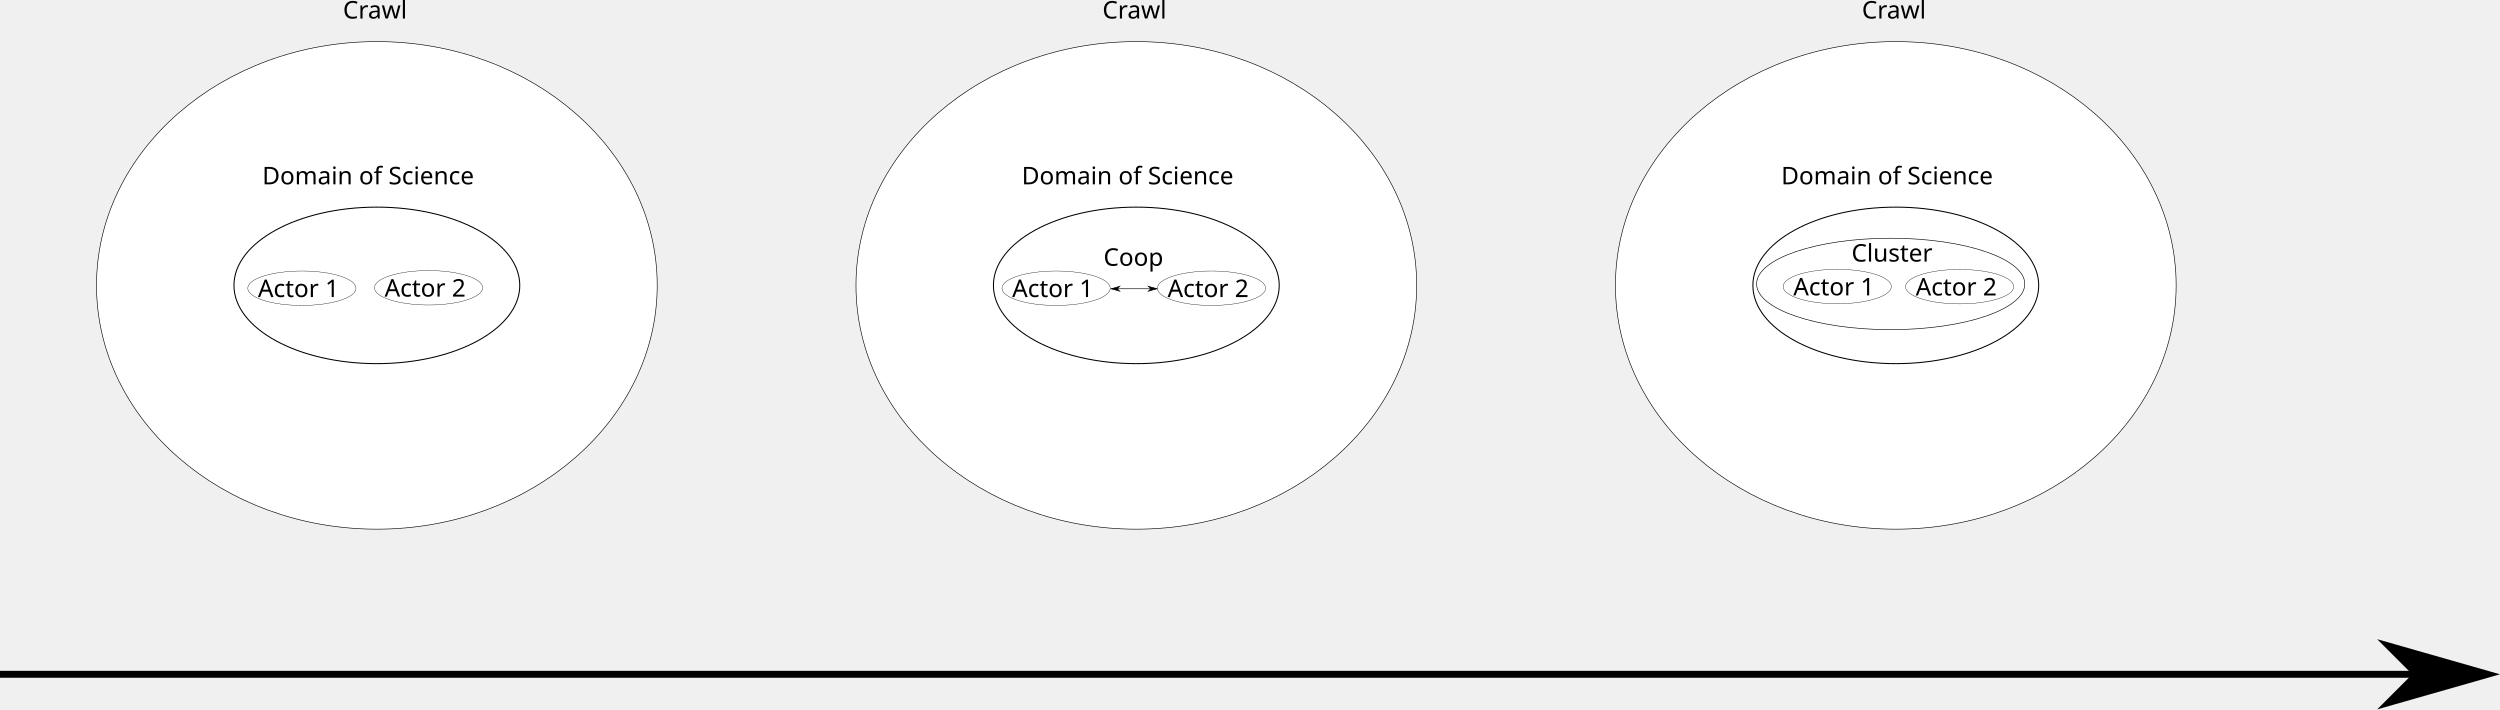
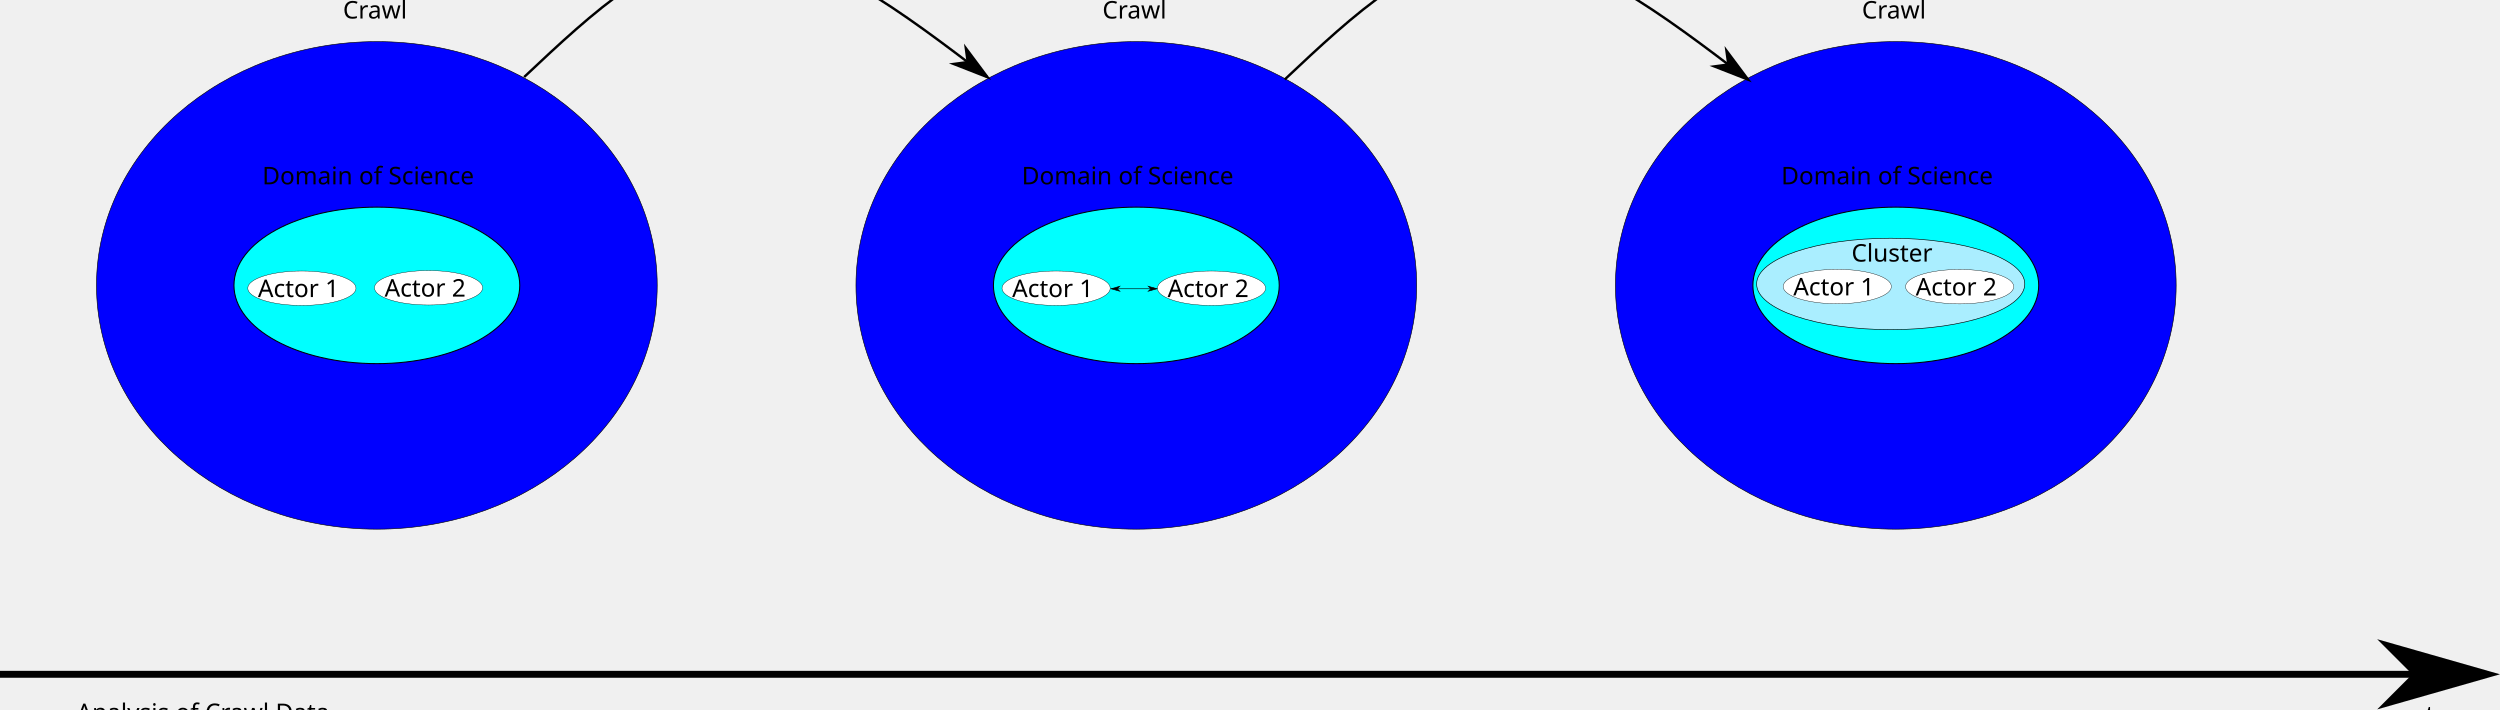
<svg xmlns="http://www.w3.org/2000/svg" width="1085.324mm" height="307.967mm" viewBox="0 0 1085.324 307.967" version="1.1" id="svg8">
  <defs id="defs2">
+     <marker orient="auto" refY="0.0" refX="0.0" id="marker1153" style="overflow:visible;">
+       <path id="path893" d="M 0.0,0.0 L 5.0,-5.0 L -12.5,0.0 L 5.0,5.0 L 0.0,0.0 z " style="fill-rule:evenodd;stroke:#000000;stroke-width:1pt;stroke-opacity:1;fill:#000000;fill-opacity:1" transform="scale(0.8) rotate(180) translate(12.5,0)" />
+     </marker>
    <marker orient="auto" refY="0" refX="0" id="marker5026" style="overflow:visible">
      <path id="path5024" d="M 0,0 5,-5 -12.5,0 5,5 Z" style="fill:#000000;fill-opacity:1;fill-rule:evenodd;stroke:#000000;stroke-width:1pt;stroke-opacity:1" transform="matrix(-0.8,0,0,-0.8,-10,0)" />
    </marker>
    <marker orient="auto" refY="0" refX="0" id="marker4992" style="overflow:visible">
      <path id="path4990" d="M 0,0 5,-5 -12.5,0 5,5 Z" style="fill:#000000;fill-opacity:1;fill-rule:evenodd;stroke:#000000;stroke-width:1pt;stroke-opacity:1" transform="matrix(0.8,0,0,0.8,10,0)" />
    </marker>
    <marker orient="auto" refY="0" refX="0" id="Arrow1Lend" style="overflow:visible">
      <path id="path4650" d="M 0,0 5,-5 -12.5,0 5,5 Z" style="fill:#000000;fill-opacity:1;fill-rule:evenodd;stroke:#000000;stroke-width:1pt;stroke-opacity:1" transform="matrix(-0.8,0,0,-0.8,-10,0)" />
    </marker>
    <marker orient="auto" refY="0" refX="0" id="Arrow1Lstart" style="overflow:visible">
      <path id="path4647" d="M 0,0 5,-5 -12.5,0 5,5 Z" style="fill:#000000;fill-opacity:1;fill-rule:evenodd;stroke:#000000;stroke-width:1pt;stroke-opacity:1" transform="matrix(0.8,0,0,0.8,10,0)" />
    </marker>
+     <marker orient="auto" refY="0" refX="0" id="marker1153-3" style="overflow:visible">
+       <path id="path893-6" d="M 0,0 5,-5 -12.5,0 5,5 Z" style="fill:#000000;fill-opacity:1;fill-rule:evenodd;stroke:#000000;stroke-width:1pt;stroke-opacity:1" transform="matrix(-0.8,0,0,-0.8,-10,0)" />
+     </marker>
  </defs>
  <g id="layer1" transform="translate(381,101.5659)">
    <g id="layer4">
      <path style="fill:none;stroke:#000000;stroke-width:3;stroke-linecap:butt;stroke-linejoin:miter;stroke-miterlimit:4;stroke-dasharray:none;stroke-opacity:1;marker-end:url(#marker5026)" d="M -381,191.167 H 698.5" id="path4988" />
-       <ellipse style="opacity:1;fill:#ffffff;fill-opacity:1;stroke:#000000;stroke-width:0.265;stroke-miterlimit:4;stroke-dasharray:none;stroke-opacity:1" id="path5461" cx="-217.393" cy="22.33" rx="121.708" ry="105.833" />
-       <ellipse style="opacity:1;fill:#ffffff;fill-opacity:1;stroke:#000000;stroke-width:0.265;stroke-miterlimit:4;stroke-dasharray:none;stroke-opacity:1" id="path5461-0" cx="112.314" cy="22.33" rx="121.708" ry="105.833" />
-       <ellipse style="opacity:1;fill:#ffffff;fill-opacity:1;stroke:#000000;stroke-width:0.265;stroke-miterlimit:4;stroke-dasharray:none;stroke-opacity:1" id="path5461-2" cx="442.02" cy="22.33" rx="121.708" ry="105.833" />
+       <ellipse style="opacity:1;fill:#0000ff;fill-opacity:1;stroke:#000000;stroke-width:0.265;stroke-miterlimit:4;stroke-dasharray:none;stroke-opacity:1" id="path5461" cx="-217.393" cy="22.33" rx="121.708" ry="105.833" />
+       <ellipse style="opacity:1;fill:#0000ff;fill-opacity:1;stroke:#000000;stroke-width:0.265;stroke-miterlimit:4;stroke-dasharray:none;stroke-opacity:1" id="path5461-0" cx="112.314" cy="22.33" rx="121.708" ry="105.833" />
+       <ellipse style="opacity:1;fill:#0000ff;fill-opacity:1;stroke:#000000;stroke-width:0.265;stroke-miterlimit:4;stroke-dasharray:none;stroke-opacity:1" id="path5461-2" cx="442.02" cy="22.33" rx="121.708" ry="105.833" />
      <text xml:space="preserve" style="font-style:normal;font-weight:normal;font-size:10.583px;line-height:1.25;font-family:sans-serif;letter-spacing:0px;word-spacing:0px;fill:#000000;fill-opacity:1;stroke:none;stroke-width:0.265" x="62.549" y="-21.542" id="text5457-3">
        <tspan id="tspan5455-7" x="62.549" y="-21.542" style="stroke-width:0.265">Domain of Science</tspan>
        <tspan x="62.549" y="-8.313" style="stroke-width:0.265" id="tspan5459-5" />
      </text>
      <text xml:space="preserve" style="font-style:normal;font-weight:normal;font-size:10.583px;line-height:1.25;font-family:sans-serif;letter-spacing:0px;word-spacing:0px;fill:#000000;fill-opacity:1;stroke:none;stroke-width:0.265" x="392.256" y="-21.542" id="text5457-9">
        <tspan id="tspan5455-2" x="392.256" y="-21.542" style="stroke-width:0.265">Domain of Science</tspan>
        <tspan x="392.256" y="-8.313" style="stroke-width:0.265" id="tspan5459-2" />
      </text>
    </g>
  </g>
  <g id="layer3" transform="translate(381,101.5659)">
-     <g id="g5422" transform="translate(-130.0329,-2.196285)">
-       <ellipse ry="33.973" rx="62.038" cy="24.526" cx="-87.36" id="path4538" style="opacity:1;fill:#ffffff;fill-opacity:1;stroke:#000000;stroke-width:0.449;stroke-miterlimit:4;stroke-dasharray:none;stroke-opacity:1" />
-       <g transform="translate(-1.417411,-2.834821)" id="g4544">
+     <g id="g5422" transform="translate(-130.0329,-2.196285)" style="fill:#00ffff">
+       <ellipse ry="33.973" rx="62.038" cy="24.526" cx="-87.36" id="path4538" style="opacity:1;fill:#00ffff;fill-opacity:1;stroke:#000000;stroke-width:0.449;stroke-miterlimit:4;stroke-dasharray:none;stroke-opacity:1" />
+       <g transform="translate(-1.417411,-2.834821)" id="g4544" style="fill:#00ffff">
        <ellipse id="path18" cx="-118.496" cy="28.59" rx="23.489" ry="7.472" style="opacity:1;fill:#ffffff;fill-opacity:1;stroke:#000000;stroke-width:0.156;stroke-miterlimit:4;stroke-dasharray:none;stroke-opacity:1" />
-         <text xml:space="preserve" style="font-style:normal;font-weight:normal;font-size:10.583px;line-height:1.25;font-family:sans-serif;letter-spacing:0px;word-spacing:0px;fill:#000000;fill-opacity:1;stroke:none;stroke-width:0.265;image-rendering:auto" x="-137.583" y="32.417" id="text16">
-           <tspan id="tspan14" x="-137.583" y="32.417" style="stroke-width:0.265">Actor 1</tspan>
+         <text xml:space="preserve" style="font-style:normal;font-weight:normal;font-size:10.583px;line-height:1.25;font-family:sans-serif;letter-spacing:0px;word-spacing:0px;fill:#000000;fill-opacity:1;stroke:none;stroke-width:0.265;image-rendering:auto;" x="-137.583" y="32.417" id="text16">
+           <tspan id="tspan14" x="-137.583" y="32.417" style="stroke-width:0.265;fill:#000000;">Actor 1</tspan>
        </text>
      </g>
-       <g transform="translate(53.57813,-3.023816)" id="g4544-3">
+       <g transform="translate(53.57813,-3.023816)" id="g4544-3" style="fill:#00ffff">
        <ellipse id="path18-6" cx="-118.496" cy="28.59" rx="23.489" ry="7.472" style="opacity:1;fill:#ffffff;fill-opacity:1;stroke:#000000;stroke-width:0.156;stroke-miterlimit:4;stroke-dasharray:none;stroke-opacity:1" />
-         <text xml:space="preserve" style="font-style:normal;font-weight:normal;font-size:10.583px;line-height:1.25;font-family:sans-serif;letter-spacing:0px;word-spacing:0px;fill:#000000;fill-opacity:1;stroke:none;stroke-width:0.265;image-rendering:auto" x="-137.583" y="32.417" id="text16-7">
-           <tspan id="tspan14-5" x="-137.583" y="32.417" style="stroke-width:0.265">Actor 2</tspan>
+         <text xml:space="preserve" style="font-style:normal;font-weight:normal;font-size:10.583px;line-height:1.25;font-family:sans-serif;letter-spacing:0px;word-spacing:0px;fill:#000000;fill-opacity:1;stroke:none;stroke-width:0.265;image-rendering:auto;" x="-137.583" y="32.417" id="text16-7">
+           <tspan id="tspan14-5" x="-137.583" y="32.417" style="stroke-width:0.265;fill:#000000;">Actor 2</tspan>
        </text>
      </g>
    </g>
-     <g id="g5453" transform="translate(189.0394,-1.961447)">
-       <ellipse ry="33.973" rx="62.038" cy="24.292" cx="252.981" id="path4538-2" style="opacity:1;fill:#ffffff;fill-opacity:1;stroke:#000000;stroke-width:0.449;stroke-miterlimit:4;stroke-dasharray:none;stroke-opacity:1" />
-       <ellipse ry="19.844" rx="58.208" cy="23.664" cx="250.766" id="path4641" style="opacity:1;fill:#ffffff;fill-opacity:1;stroke:#000000;stroke-width:0.265;stroke-miterlimit:4;stroke-dasharray:none;stroke-opacity:1" />
-       <g transform="translate(346.0637,-3.795108)" id="g4544-36">
+     <g id="g5453" transform="translate(189.0394,-1.961447)" style="fill:#00ffff">
+       <ellipse ry="33.973" rx="62.038" cy="24.292" cx="252.981" id="path4538-2" style="opacity:1;fill:#00ffff;fill-opacity:1;stroke:#000000;stroke-width:0.449;stroke-miterlimit:4;stroke-dasharray:none;stroke-opacity:1" />
+       <ellipse ry="19.844" rx="58.208" cy="23.664" cx="250.766" id="path4641" style="opacity:1;fill:#aaeeff;fill-opacity:1;stroke:#000000;stroke-width:0.265;stroke-miterlimit:4;stroke-dasharray:none;stroke-opacity:1" />
+       <g transform="translate(346.0637,-3.795108)" id="g4544-36" style="fill:#00ffff">
        <ellipse id="path18-0" cx="-118.496" cy="28.59" rx="23.489" ry="7.472" style="opacity:1;fill:#ffffff;fill-opacity:1;stroke:#000000;stroke-width:0.156;stroke-miterlimit:4;stroke-dasharray:none;stroke-opacity:1" />
-         <text xml:space="preserve" style="font-style:normal;font-weight:normal;font-size:10.583px;line-height:1.25;font-family:sans-serif;letter-spacing:0px;word-spacing:0px;fill:#000000;fill-opacity:1;stroke:none;stroke-width:0.265;image-rendering:auto" x="-137.583" y="32.417" id="text16-6">
-           <tspan id="tspan14-2" x="-137.583" y="32.417" style="stroke-width:0.265">Actor 1</tspan>
+         <text xml:space="preserve" style="font-style:normal;font-weight:normal;font-size:10.583px;line-height:1.25;font-family:sans-serif;letter-spacing:0px;word-spacing:0px;fill:#000000;fill-opacity:1;stroke:none;stroke-width:0.265;image-rendering:auto;" x="-137.583" y="32.417" id="text16-6">
+           <tspan id="tspan14-2" x="-137.583" y="32.417" style="stroke-width:0.265;fill:#000000;">Actor 1</tspan>
        </text>
      </g>
-       <g transform="translate(399.1953,-3.744084)" id="g4544-6">
+       <g transform="translate(399.1953,-3.744084)" id="g4544-6" style="fill:#00ffff">
        <ellipse id="path18-1" cx="-118.496" cy="28.59" rx="23.489" ry="7.472" style="opacity:1;fill:#ffffff;fill-opacity:1;stroke:#000000;stroke-width:0.156;stroke-miterlimit:4;stroke-dasharray:none;stroke-opacity:1" />
-         <text xml:space="preserve" style="font-style:normal;font-weight:normal;font-size:10.583px;line-height:1.25;font-family:sans-serif;letter-spacing:0px;word-spacing:0px;fill:#000000;fill-opacity:1;stroke:none;stroke-width:0.265;image-rendering:auto" x="-137.583" y="32.417" id="text16-8">
-           <tspan id="tspan14-7" x="-137.583" y="32.417" style="stroke-width:0.265">Actor 2</tspan>
+         <text xml:space="preserve" style="font-style:normal;font-weight:normal;font-size:10.583px;line-height:1.25;font-family:sans-serif;letter-spacing:0px;word-spacing:0px;fill:#000000;fill-opacity:1;stroke:none;stroke-width:0.265;image-rendering:auto;" x="-137.583" y="32.417" id="text16-8">
+           <tspan id="tspan14-7" x="-137.583" y="32.417" style="stroke-width:0.265;fill:#000000;">Actor 2</tspan>
        </text>
      </g>
-       <text id="text4982" y="13.963" x="233.742" style="font-style:normal;font-weight:normal;font-size:10.583px;line-height:1.25;font-family:sans-serif;letter-spacing:0px;word-spacing:0px;fill:#000000;fill-opacity:1;stroke:none;stroke-width:0.265" xml:space="preserve">
-         <tspan style="stroke-width:0.265" y="13.963" x="233.742" id="tspan4980">Cluster</tspan>
+       <text id="text4982" y="13.963" x="233.742" style="font-style:normal;font-weight:normal;font-size:10.583px;line-height:1.25;font-family:sans-serif;letter-spacing:0px;word-spacing:0px;fill:#000000;fill-opacity:1;stroke:none;stroke-width:0.265;" xml:space="preserve">
+         <tspan style="stroke-width:0.265;fill:#000000;" y="13.963" x="233.742" id="tspan4980">Cluster</tspan>
      </text>
    </g>
-     <g id="g5437" transform="translate(39.2227,-2.007303)">
-       <ellipse ry="33.973" rx="62.038" cy="24.337" cx="73.091" id="path4538-9" style="opacity:1;fill:#ffffff;fill-opacity:1;stroke:#000000;stroke-width:0.449;stroke-miterlimit:4;stroke-dasharray:none;stroke-opacity:1" />
-       <g transform="translate(156.7656,-3.023816)" id="g4544-35">
+     <g id="g5437" transform="translate(39.2227,-2.007303)" style="fill:#00ffff">
+       <ellipse ry="33.973" rx="62.038" cy="24.337" cx="73.091" id="path4538-9" style="opacity:1;fill:#00ffff;fill-opacity:1;stroke:#000000;stroke-width:0.449;stroke-miterlimit:4;stroke-dasharray:none;stroke-opacity:1" />
+       <g transform="translate(156.7656,-3.023816)" id="g4544-35" style="fill:#00ffff">
        <ellipse id="path18-62" cx="-118.496" cy="28.59" rx="23.489" ry="7.472" style="opacity:1;fill:#ffffff;fill-opacity:1;stroke:#000000;stroke-width:0.156;stroke-miterlimit:4;stroke-dasharray:none;stroke-opacity:1" />
-         <text xml:space="preserve" style="font-style:normal;font-weight:normal;font-size:10.583px;line-height:1.25;font-family:sans-serif;letter-spacing:0px;word-spacing:0px;fill:#000000;fill-opacity:1;stroke:none;stroke-width:0.265;image-rendering:auto" x="-137.583" y="32.417" id="text16-9">
-           <tspan id="tspan14-1" x="-137.583" y="32.417" style="stroke-width:0.265">Actor 1</tspan>
+         <text xml:space="preserve" style="font-style:normal;font-weight:normal;font-size:10.583px;line-height:1.25;font-family:sans-serif;letter-spacing:0px;word-spacing:0px;fill:#000000;fill-opacity:1;stroke:none;stroke-width:0.265;image-rendering:auto;" x="-137.583" y="32.417" id="text16-9">
+           <tspan id="tspan14-1" x="-137.583" y="32.417" style="stroke-width:0.265;fill:#000000;">Actor 1</tspan>
        </text>
      </g>
-       <g transform="translate(224.2344,-3.023816)" id="g4544-2">
+       <g transform="translate(224.2344,-3.023816)" id="g4544-2" style="fill:#00ffff">
        <ellipse id="path18-7" cx="-118.496" cy="28.59" rx="23.489" ry="7.472" style="opacity:1;fill:#ffffff;fill-opacity:1;stroke:#000000;stroke-width:0.156;stroke-miterlimit:4;stroke-dasharray:none;stroke-opacity:1" />
-         <text xml:space="preserve" style="font-style:normal;font-weight:normal;font-size:10.583px;line-height:1.25;font-family:sans-serif;letter-spacing:0px;word-spacing:0px;fill:#000000;fill-opacity:1;stroke:none;stroke-width:0.265;image-rendering:auto" x="-137.583" y="32.417" id="text16-0">
-           <tspan id="tspan14-9" x="-137.583" y="32.417" style="stroke-width:0.265">Actor 2</tspan>
+         <text xml:space="preserve" style="font-style:normal;font-weight:normal;font-size:10.583px;line-height:1.25;font-family:sans-serif;letter-spacing:0px;word-spacing:0px;fill:#000000;fill-opacity:1;stroke:none;stroke-width:0.265;image-rendering:auto;" x="-137.583" y="32.417" id="text16-0">
+           <tspan id="tspan14-9" x="-137.583" y="32.417" style="stroke-width:0.265;fill:#000000;">Actor 2</tspan>
        </text>
      </g>
-       <path id="path4645" d="M 62.177,25.802 H 82.021" style="fill:none;stroke:#000000;stroke-width:0.265;stroke-linecap:butt;stroke-linejoin:miter;stroke-miterlimit:4;stroke-dasharray:none;stroke-opacity:1;marker-start:url(#Arrow1Lstart);marker-end:url(#Arrow1Lend)" />
-       <text id="text4986" y="15.82" x="58.836" style="font-style:normal;font-weight:normal;font-size:10.583px;line-height:1.25;font-family:sans-serif;letter-spacing:0px;word-spacing:0px;fill:#000000;fill-opacity:1;stroke:none;stroke-width:0.265" xml:space="preserve">
-         <tspan style="stroke-width:0.265" y="15.82" x="58.836" id="tspan4984">Coop</tspan>
+       <path id="path4645" d="M 62.177,25.802 H 82.021" style="fill:#00ffff;stroke:#000000;stroke-width:0.265;stroke-linecap:butt;stroke-linejoin:miter;stroke-miterlimit:4;stroke-dasharray:none;stroke-opacity:1;marker-start:url(#Arrow1Lstart);marker-end:url(#Arrow1Lend)" />
+       <text id="text4986" y="15.82" x="58.836" style="font-style:normal;font-weight:normal;font-size:10.583px;line-height:1.25;font-family:sans-serif;letter-spacing:0px;word-spacing:0px;fill:#00ffff;fill-opacity:1;stroke:none;stroke-width:0.265" xml:space="preserve">
+         <tspan style="stroke-width:0.265;fill:#00ffff" y="15.82" x="58.836" id="tspan4984">Coop</tspan>
      </text>
    </g>
    <text xml:space="preserve" style="font-style:normal;font-weight:normal;font-size:10.583px;line-height:1.25;font-family:sans-serif;letter-spacing:0px;word-spacing:0px;fill:#000000;fill-opacity:1;stroke:none;stroke-width:0.265" x="-267.157" y="-21.542" id="text5457">
      <tspan id="tspan5455" x="-267.157" y="-21.542" style="stroke-width:0.265">Domain of Science</tspan>
      <tspan x="-267.157" y="-8.313" style="stroke-width:0.265" id="tspan5459" />
    </text>
    <text xml:space="preserve" style="font-style:normal;font-weight:normal;font-size:10.583px;line-height:1.25;font-family:sans-serif;letter-spacing:0px;word-spacing:0px;fill:#000000;fill-opacity:1;stroke:none;stroke-width:0.265" x="-232.12" y="-93.525" id="text5486">
      <tspan x="-232.12" y="-93.525" style="stroke-width:0.265" id="tspan5765">Crawl</tspan>
    </text>
    <text xml:space="preserve" style="font-style:normal;font-weight:normal;font-size:10.583px;line-height:1.25;font-family:sans-serif;letter-spacing:0px;word-spacing:0px;fill:#000000;fill-opacity:1;stroke:none;stroke-width:0.265" x="97.586" y="-93.525" id="text5486-8">
      <tspan x="97.586" y="-93.525" style="stroke-width:0.265" id="tspan5765-9">Crawl</tspan>
    </text>
    <text xml:space="preserve" style="font-style:normal;font-weight:normal;font-size:10.583px;line-height:1.25;font-family:sans-serif;letter-spacing:0px;word-spacing:0px;fill:#000000;fill-opacity:1;stroke:none;stroke-width:0.265" x="427.293" y="-93.525" id="text5486-7">
      <tspan x="427.293" y="-93.525" style="stroke-width:0.265" id="tspan5765-3">Crawl</tspan>
    </text>
+     <path style="fill:none;stroke:#000000;stroke-width:1.065;stroke-linecap:butt;stroke-linejoin:miter;stroke-opacity:1;stroke-miterlimit:4;stroke-dasharray:none;marker-end:url(#marker1153)" d="m -153.458,-68.125 c 29.986,-28.222 59.972,-56.445 93.486,-56.445 33.514,2e-5 70.556,28.222 107.597,56.445" id="path886" />
+     <text xml:space="preserve" style="font-style:normal;font-weight:normal;font-size:10.583px;line-height:1.25;font-family:sans-serif;letter-spacing:0px;word-spacing:0px;fill:#000000;fill-opacity:1;stroke:none;stroke-width:0.265" x="-79.375" y="-142.208" id="text1323">
+       <tspan id="tspan1321" x="-79.375" y="-142.208" style="stroke-width:0.265">Beginning of Interaction</tspan>
+     </text>
+     <path style="fill:none;stroke:#000000;stroke-width:1.065;stroke-linecap:butt;stroke-linejoin:miter;stroke-miterlimit:4;stroke-dasharray:none;stroke-opacity:1;marker-end:url(#marker1153-3)" d="m 176.742,-67.067 c 29.986,-28.222 59.972,-56.445 93.486,-56.445 33.514,2e-5 70.556,28.222 107.597,56.445" id="path886-5" />
+     <text xml:space="preserve" style="font-style:normal;font-weight:normal;font-size:10.583px;line-height:1.25;font-family:sans-serif;letter-spacing:0px;word-spacing:0px;fill:#000000;fill-opacity:1;stroke:none;stroke-width:0.265" x="200.555" y="-132.154" id="text5169">
+       <tspan id="tspan5167" x="200.555" y="-132.154" style="stroke-width:0.265">Path to excellence Cluster</tspan>
+     </text>
+     <text xml:space="preserve" style="font-style:normal;font-weight:normal;font-size:10.583px;line-height:1.25;font-family:sans-serif;letter-spacing:0px;word-spacing:0px;fill:#000000;fill-opacity:1;stroke:none;stroke-width:0.265" x="-157.386" y="234.513" id="text5173">
+       <tspan id="tspan5171" x="-157.386" y="234.513" style="stroke-width:0.265">Determination of Actors in Domain of Science</tspan>
+       <tspan x="-157.386" y="247.743" style="stroke-width:0.265" id="tspan5187" />
+     </text>
+     <text xml:space="preserve" style="font-style:normal;font-weight:normal;font-size:10.583px;line-height:1.25;font-family:sans-serif;letter-spacing:0px;word-spacing:0px;fill:#000000;fill-opacity:1;stroke:none;stroke-width:0.265" x="118.687" y="233.488" id="text5177">
+       <tspan id="tspan5175" x="118.687" y="233.488" style="stroke-width:0.265">Analysis of Interaction on Institution Websites</tspan>
+     </text>
+     <text xml:space="preserve" style="font-style:normal;font-weight:normal;font-size:10.583px;line-height:1.25;font-family:sans-serif;letter-spacing:0px;word-spacing:0px;fill:#000000;fill-opacity:1;stroke:none;stroke-width:0.265" x="-347.781" y="211.457" id="text5181">
+       <tspan id="tspan5179" x="-347.781" y="211.457" style="stroke-width:0.265">Analysis of Crawl Data</tspan>
+     </text>
+     <text xml:space="preserve" style="font-style:normal;font-weight:normal;font-size:10.583px;line-height:1.25;font-family:sans-serif;letter-spacing:0px;word-spacing:0px;fill:#000000;fill-opacity:1;stroke:none;stroke-width:0.265" x="403.83" y="234.513" id="text5185">
+       <tspan id="tspan5183" x="403.83" y="234.513" style="stroke-width:0.265">Prediction of Future Clusters of Excellence</tspan>
+     </text>
+     <text xml:space="preserve" style="font-style:normal;font-weight:normal;font-size:10.583px;line-height:1.25;font-family:sans-serif;letter-spacing:0px;word-spacing:0px;fill:#000000;fill-opacity:1;stroke:none;stroke-width:0.265" x="672.042" y="212.333" id="text5191">
+       <tspan id="tspan5189" x="672.042" y="212.333" style="stroke-width:0.265">t</tspan>
+     </text>
  </g>
</svg>
